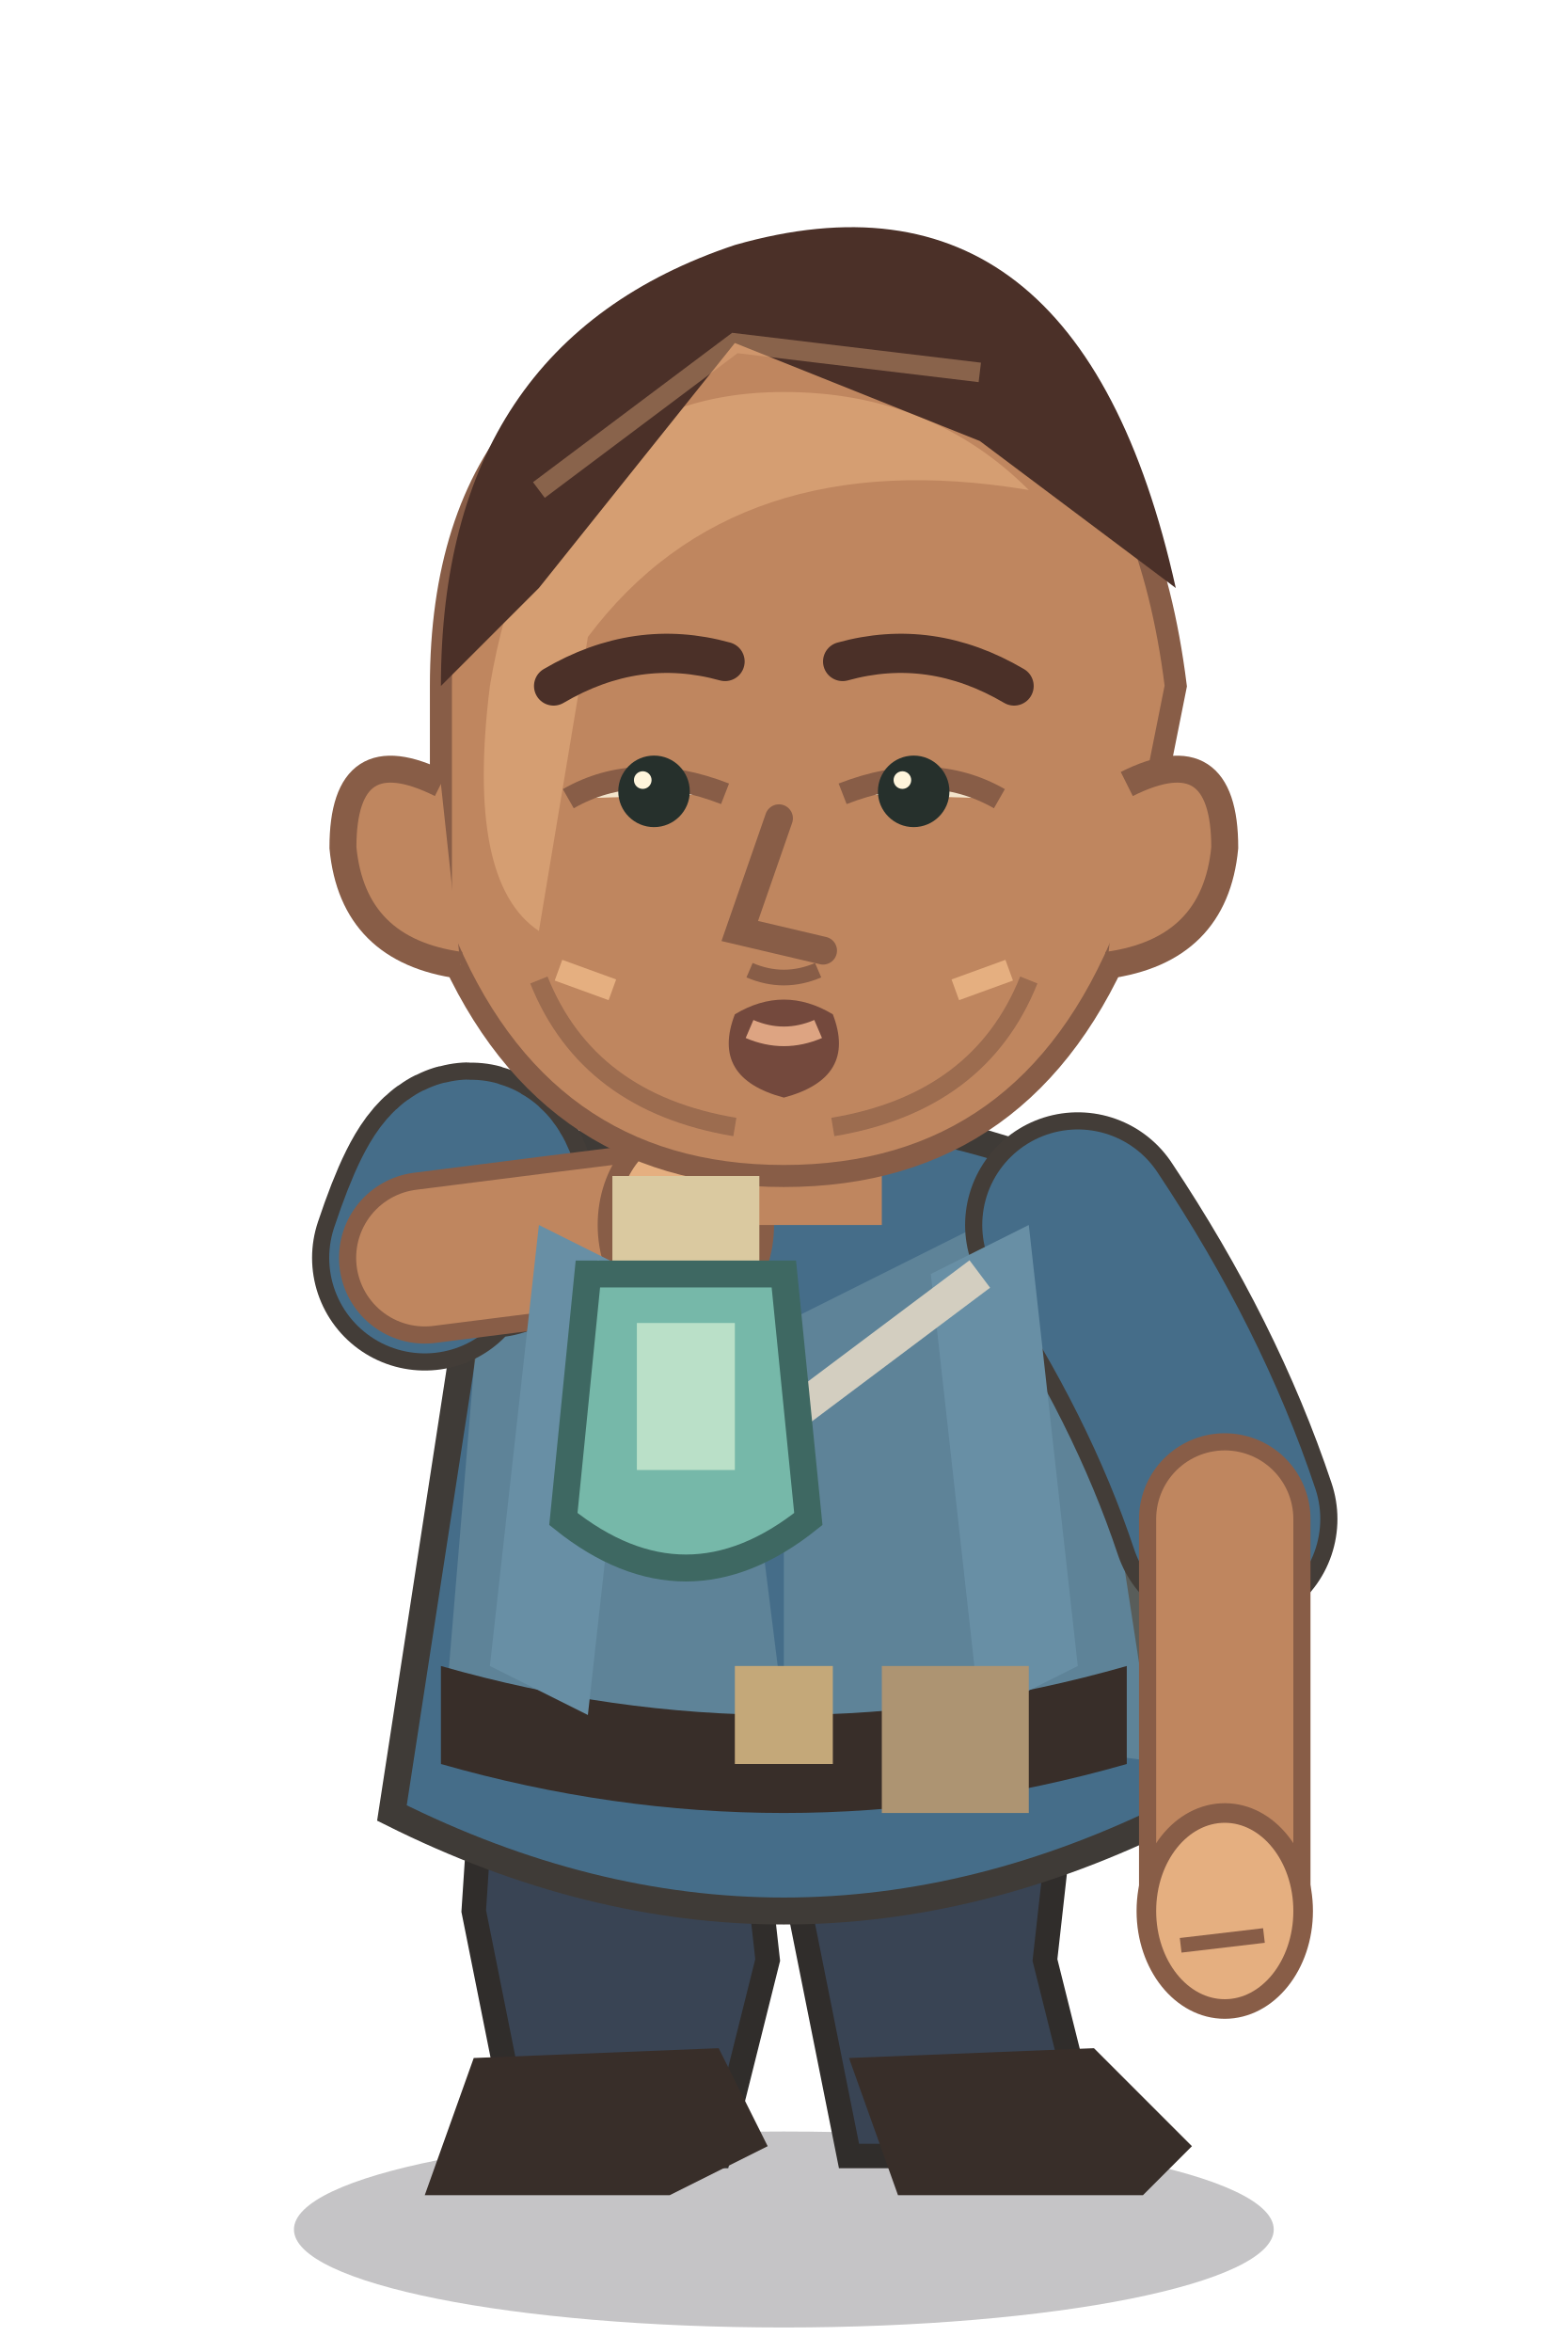
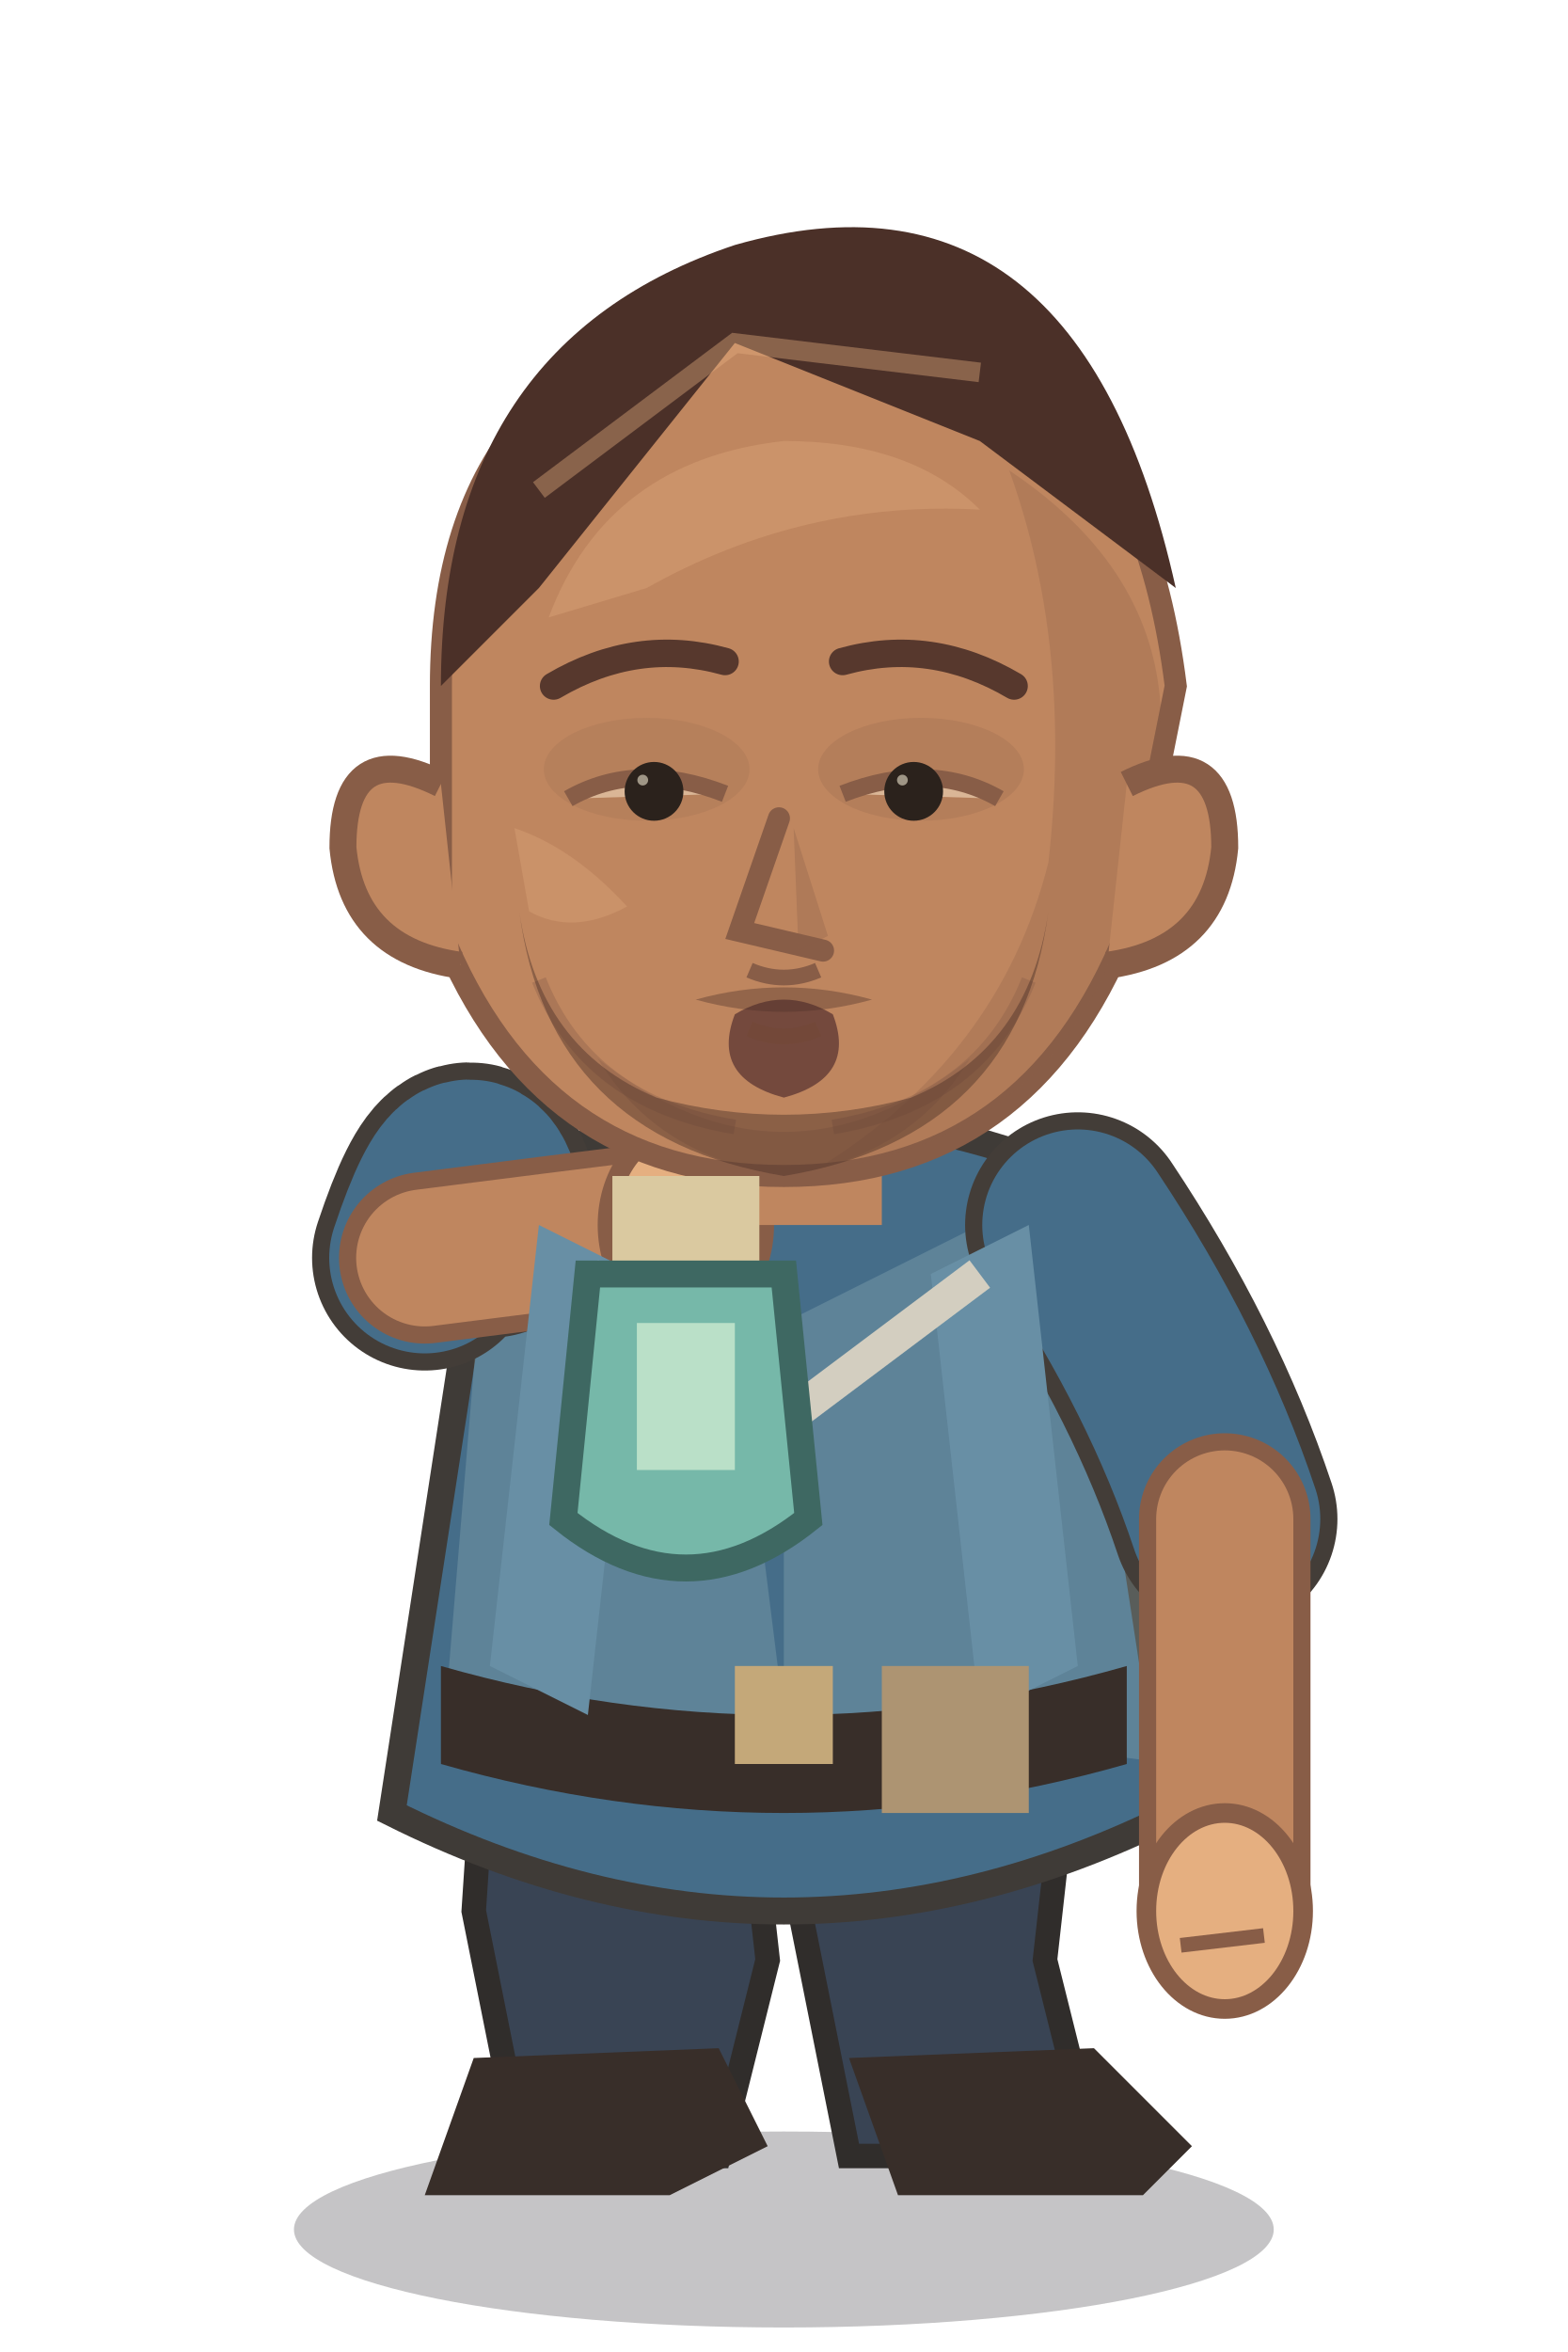
<svg xmlns="http://www.w3.org/2000/svg" width="32" height="48" viewBox="0 0 32 48">
  <g transform="translate( 0  0) rotate( 0  16  37)">
    <ellipse cx=" 16" cy=" 45.5" rx=" 10" ry=" 2" fill="#16151a" opacity=".25" />
    <path d="m 10  34  5  0  0.67  6 -1  4 -4  0 -1 -5Z" fill="#394454" stroke="#302d2b" stroke-width=".5" />
    <path d="m 17  34  5  0  -0.67  6  1  4h -5l -1 -5Z" fill="#394454" stroke="#302d2b" stroke-width=".5" />
    <path d="m 9.67  42  5 -0.2  1  2 -2  1 -5  0Z" fill="#382e29" />
    <path d="m 17.33  42  5 -0.2  2  2 -1  1 -5  0Z" fill="#382e29" />
    <path d="m 10  24q 6 -2.5  12  0l 2  13q -8  4 -16  0Z" fill="#456d89" stroke="#3f3b37" stroke-width=".55" />
    <path d="m 10  24  5  3  1  8 -7  1Zm 6  3  6 -3  2  12 -8 -1Z" fill="#a9c4c4" opacity=".25" />
    <path d="M 9  34q 7  2  14  0v 2q -7  2 -14  0Z" fill="#382e29" />
    <path d="M 15  34h 2v 2h -2Z" fill="#c4a879" />
    <g>
      <path d="M 10  25Q 9.67  22.67  8.67  25.67" fill="none" stroke="#433d38" stroke-width="4.6" stroke-linecap="round" />
      <path d="M 10  25Q 9.67  22.67  8.67  25.67" fill="none" stroke="#456d89" stroke-width="3.9" stroke-linecap="round" />
      <path d="M 8.67  25.67Q 11.33  25.33  14  25" fill="none" stroke="#885d47" stroke-width="3.5" stroke-linecap="round" />
      <path d="M 8.67  25.67Q 11.33  25.33  14  25" fill="none" stroke="#bf865f" stroke-width="2.8" stroke-linecap="round" />
      <ellipse cx=" 14" cy=" 25" rx=" 1.6" ry=" 2" fill="#e5af80" stroke="#885d47" stroke-width=".4" />
      <path d="m 13.2  25.5  1.7 0.2" stroke="#885d47" stroke-width=".3" />
    </g>
    <g transform="translate( 32  0) scale( -1  1)">
      <path d="M 10  25Q 8  28  7  31" fill="none" stroke="#433d38" stroke-width="4.6" stroke-linecap="round" />
      <path d="M 10  25Q 8  28  7  31" fill="none" stroke="#456d89" stroke-width="3.9" stroke-linecap="round" />
      <path d="M 7  31Q 7  35  7  39" fill="none" stroke="#885d47" stroke-width="3.5" stroke-linecap="round" />
      <path d="M 7  31Q 7  35  7  39" fill="none" stroke="#bf865f" stroke-width="2.8" stroke-linecap="round" />
      <ellipse cx=" 7" cy=" 39" rx=" 1.6" ry=" 2" fill="#e5af80" stroke="#885d47" stroke-width=".4" />
      <path d="m 6.2  39.5  1.7 0.2" stroke="#885d47" stroke-width=".3" />
    </g>
    <path d="M 14  22h 4v 3h -4Z" fill="#bf865f" />
    <path d="M9 14Q9 7 16 6Q23 6 24 14L23 19Q21 24 16 24Q11 24 9 19Z" fill="#bf865f" stroke="#885d47" stroke-width=".45" />
-     <path d="M10 14Q11 8 16 8Q19 8 21 10Q15 9 12 13L11 19Q9.5 18 10 14Z" fill="#e5af80" opacity=".58" />
+     <path d="M20.6 9.6Q23.6 11.6 23.7 14.6L22.9 19Q21.4 23.3 16.6 23.9Q20.4 21.6 21.4 17.6Q21.9 13.2 20.6 9.6Z" fill="#885d47" opacity=".26" />
+     <path d="M12.2 21.6Q16 24.6 19.8 21.6Q18.6 23.6 16 24Q13.4 23.6 12.2 21.6Z" fill="#885d47" opacity=".3" />
+     <ellipse cx="13.2" cy="15.7" rx="2.1" ry="1.05" fill="#885d47" opacity=".16" />
+     <ellipse cx="18.8" cy="15.7" rx="2.1" ry="1.05" fill="#885d47" opacity=".2" />
+     <path d="M11.2 12.6Q12.4 9.4 16 9Q18.6 9 20 10.4Q16.4 10.2 13.2 12Z" fill="#e5af80" opacity=".32" />
+     <path d="M10.5 16.9Q11.7 17.3 12.8 18.5Q11.7 19.1 10.8 18.6Z" fill="#e5af80" opacity=".28" />
    <path d="M9 16Q7 15 7 17.3Q7.2 19.4 9.4 19.7M23 16Q25 15 25 17.3Q24.8 19.4 22.6 19.7" fill="#bf865f" stroke="#885d47" stroke-width=".55" />
-     <path d="M11 20Q12 22.5 15 23M21 20Q20 22.5 17 23" fill="none" stroke="#885d47" stroke-width=".38" opacity=".65" />
-     <path d="M11.3 14Q13 13 14.8 13.5M17.2 13.5Q19 13 20.7 14" fill="none" stroke="#4b3028" stroke-width=".8" stroke-linecap="round" />
-     <path d="M11.6 16.3Q13 15.5 14.8 16.2M17.2 16.2Q19 15.5 20.4 16.3" fill="#f4e5cc" stroke="#885d47" stroke-width=".45" />
-     <circle cx="13.35" cy="16.15" r=".73" fill="#26302c" />
-     <circle cx="18.65" cy="16.15" r=".73" fill="#26302c" />
-     <circle cx="13.12" cy="15.92" r=".18" fill="#fff5dc" />
-     <circle cx="18.42" cy="15.92" r=".18" fill="#fff5dc" />
-     <path d="M15.9 16.7 15.1 19 16.8 19.4" fill="none" stroke="#885d47" stroke-width=".57" stroke-linecap="round" />
+     <path d="M11 20Q12 22.5 15 23M21 20Q20 22.5 17 23" fill="none" stroke="#885d47" stroke-width=".3" opacity=".35" />
+     <path d="M11.3 14Q13 13 14.8 13.5M17.2 13.5Q19 13 20.7 14" fill="none" stroke="#4b3028" stroke-width="0.56" opacity=".9" stroke-linecap="round" />
+     <path d="M11.6 16.3Q13 15.5 14.8 16.2M17.2 16.2Q19 15.5 20.4 16.3" fill="#dab696" stroke="#885d47" stroke-width=".35" />
+     <circle cx="13.35" cy="16.15" r=".6" fill="#2b221c" />
+     <circle cx="18.65" cy="16.15" r=".6" fill="#2b221c" />
+     <circle cx="13.12" cy="15.92" r=".11" fill="#fff5dc" opacity=".55" />
+     <circle cx="18.42" cy="15.92" r=".11" fill="#fff5dc" opacity=".55" />
+     <path d="M15.9 16.7 15.1 19 16.8 19.4" fill="none" stroke="#885d47" stroke-width=".45" stroke-linecap="round" />
+     <path d="M16.2 16.9 16.9 19.1 16.3 19.4Z" fill="#885d47" opacity=".3" />
    <path d="M15.3 19.8Q16 20.1 16.7 19.8" fill="none" stroke="#885d47" stroke-width=".32" />
    <path d="M15 20.7Q16 20.1 17 20.7Q17.5 22 16 22.4Q14.5 22 15 20.7Z" fill="#74493d" />
-     <path d="M15.3 21Q16 21.3 16.7 21" fill="none" stroke="#dda482" stroke-width=".4" />
-     <path d="M11.4 19.8 12.5 20.2M19.5 20.2 20.6 19.8" stroke="#e5af80" stroke-width=".45" />
+     <path d="M15.3 21Q16 21.3 16.7 21" fill="none" stroke="#734839" stroke-width="0.32" />
+     <path d="M10.6 18.6Q11.2 23.2 16 24Q20.8 23.2 21.4 18.6Q21 21.4 18.6 22.4Q16 23.1 13.4 22.4Q11 21.4 10.6 18.6Z" fill="#4b3028" opacity=".45" />
+     <path d="M14.2 20.4Q16 19.9 17.8 20.4Q16 20.9 14.2 20.4Z" fill="#4b3028" opacity=".38" />
    <path d="M 9  14q 0 -7  6 -9  7 -2  9  7l -4 -3 -5 -2 -4  5Z" fill="#4b3028" />
    <path d="m 11  10  4 -3  5  0.6" fill="none" stroke="#e5af80" stroke-width=".4" opacity=".4" />
    <path d="m 11  25  2  1 -1  9 -2 -1m 11 -9 -2  1  1  9  2 -1" fill="#688fa5" />
    <path d="m 12  26  4  3  4 -3" fill="none" stroke="#d3cec0" stroke-width=".7" />
    <path d="M 18  34h 3v 3h -3Z" fill="#ad9472" />
    <g transform="translate(14 25) rotate(0)">
      <path d="M-1.5 -1H1.5V1H-1.5Z" fill="#dac9a0" />
      <path d="M-2 1H2L2.5 6Q0 8-2.5 6Z" fill="#76b8a9" stroke="#3e6862" stroke-width=".55" />
      <path d="M-1 2H1V5H-1Z" fill="#c5e7ce" opacity=".85" />
    </g>
  </g>
</svg>
